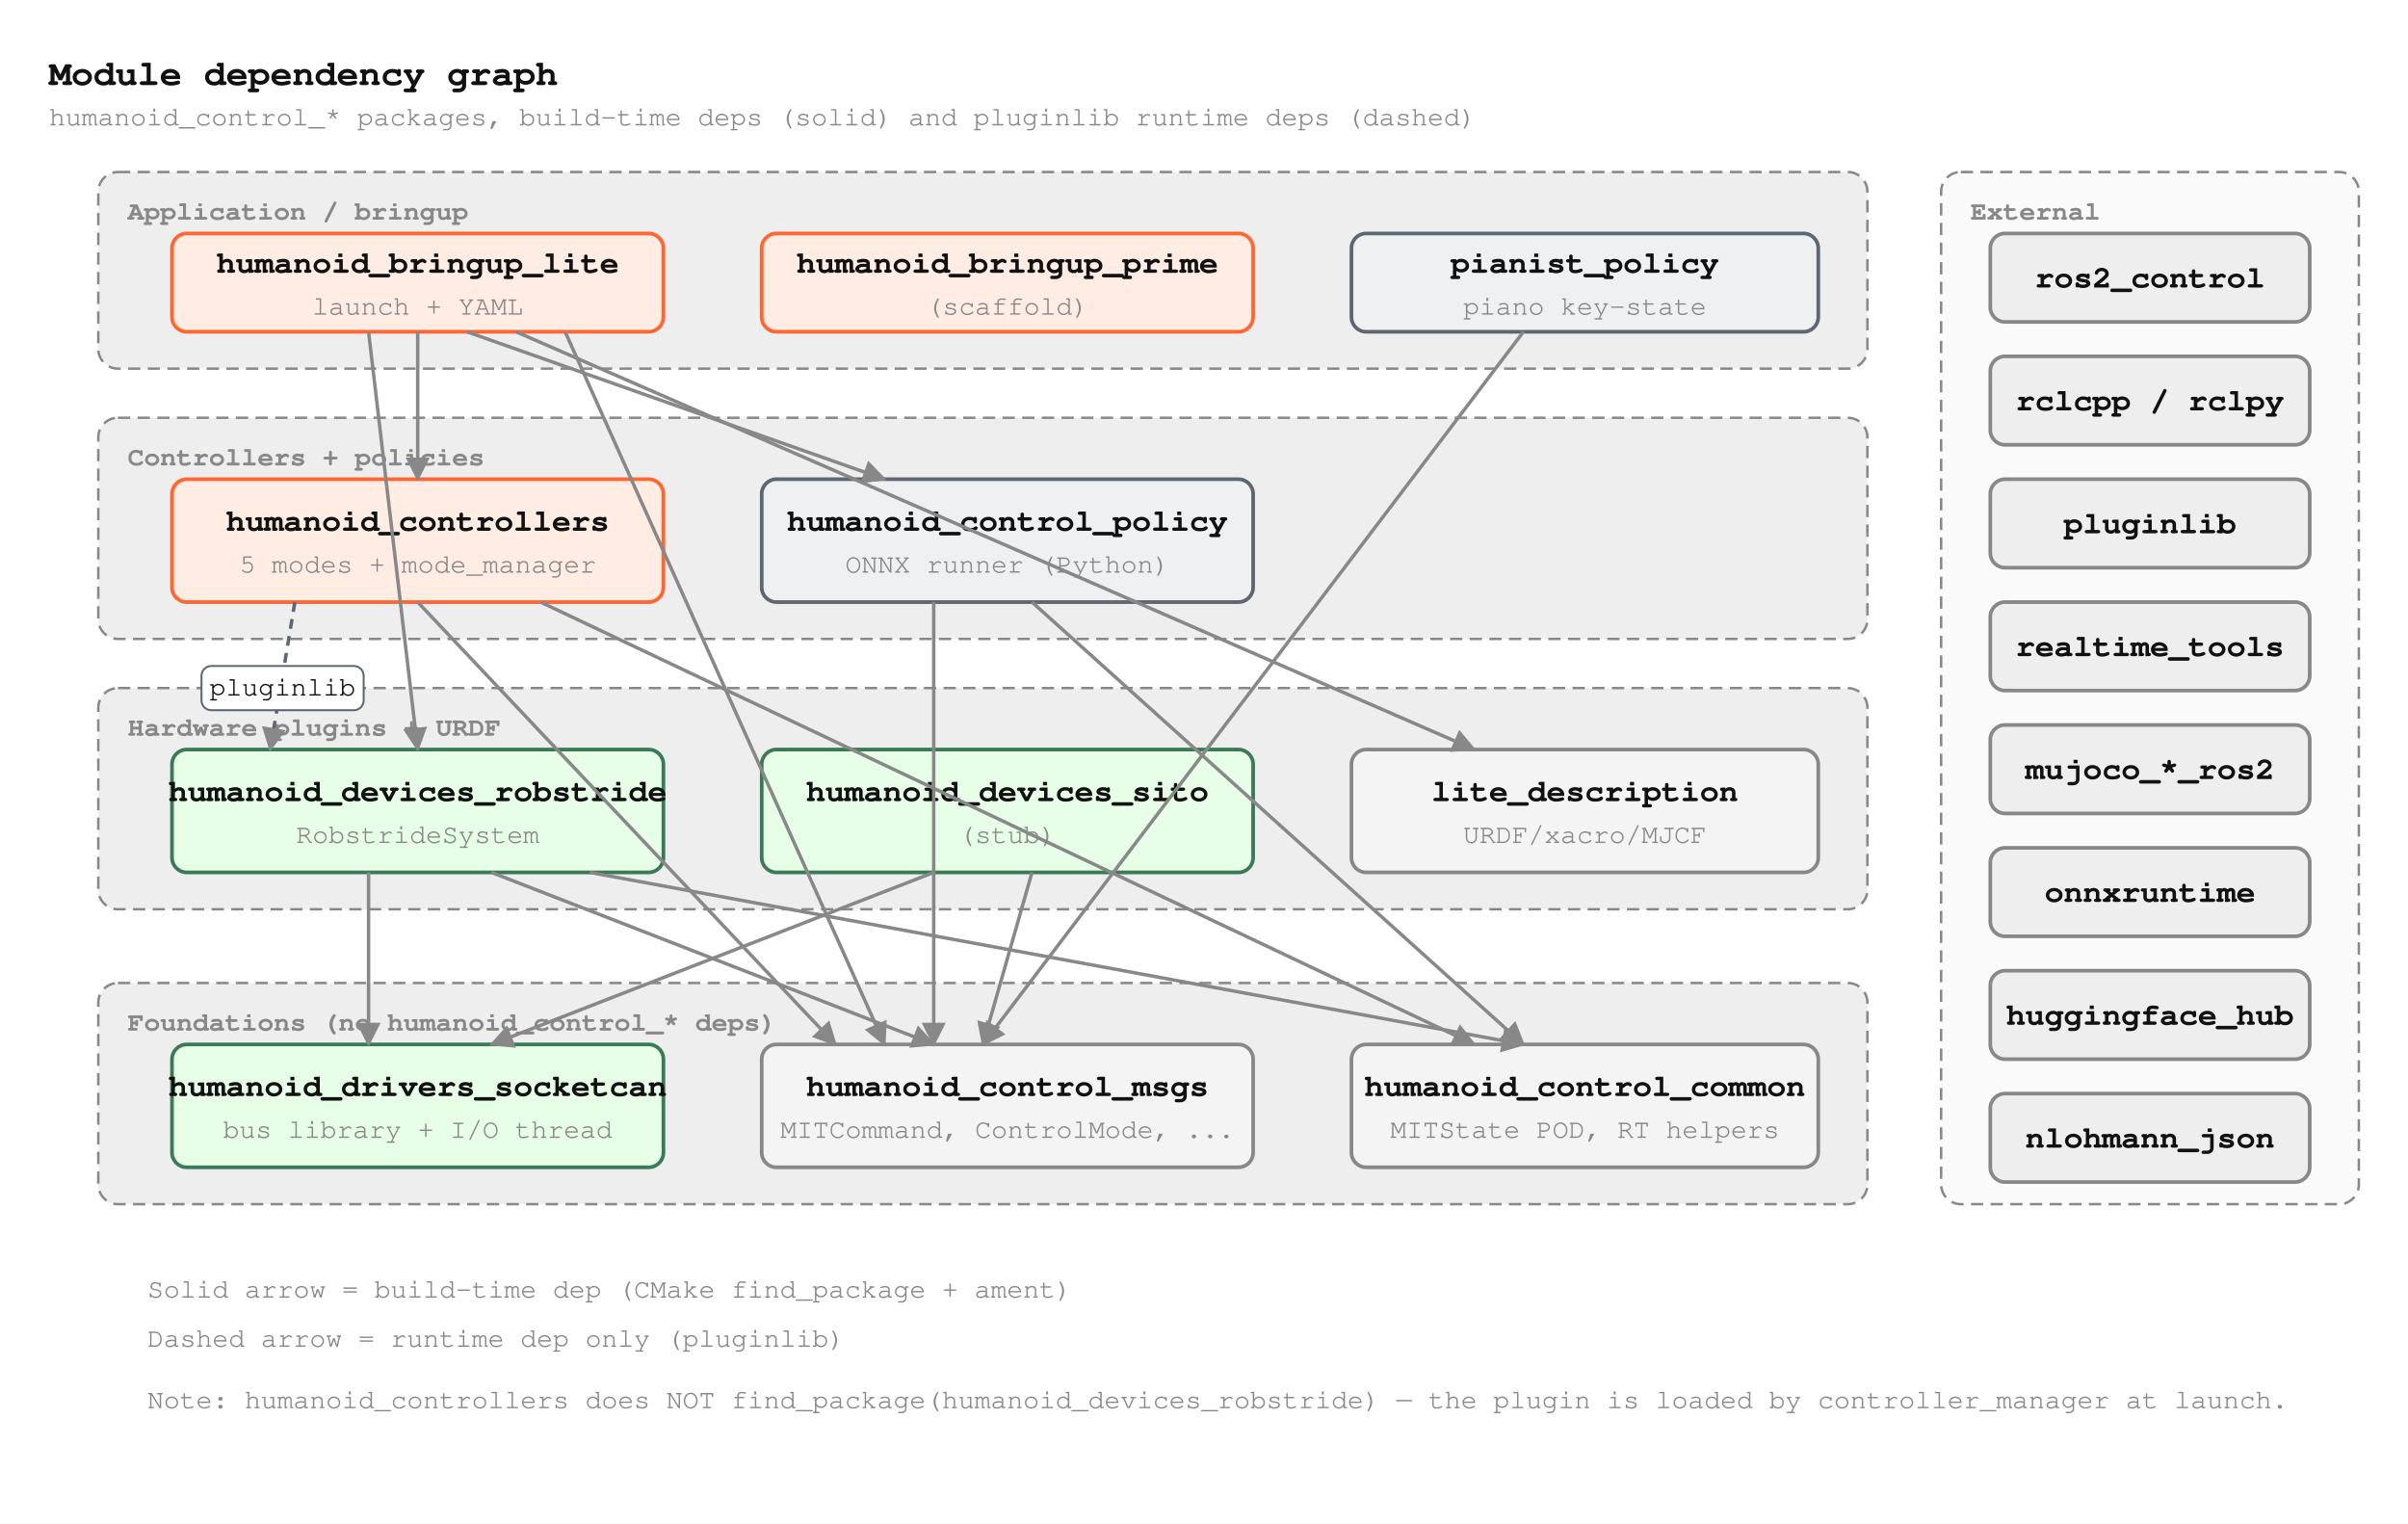
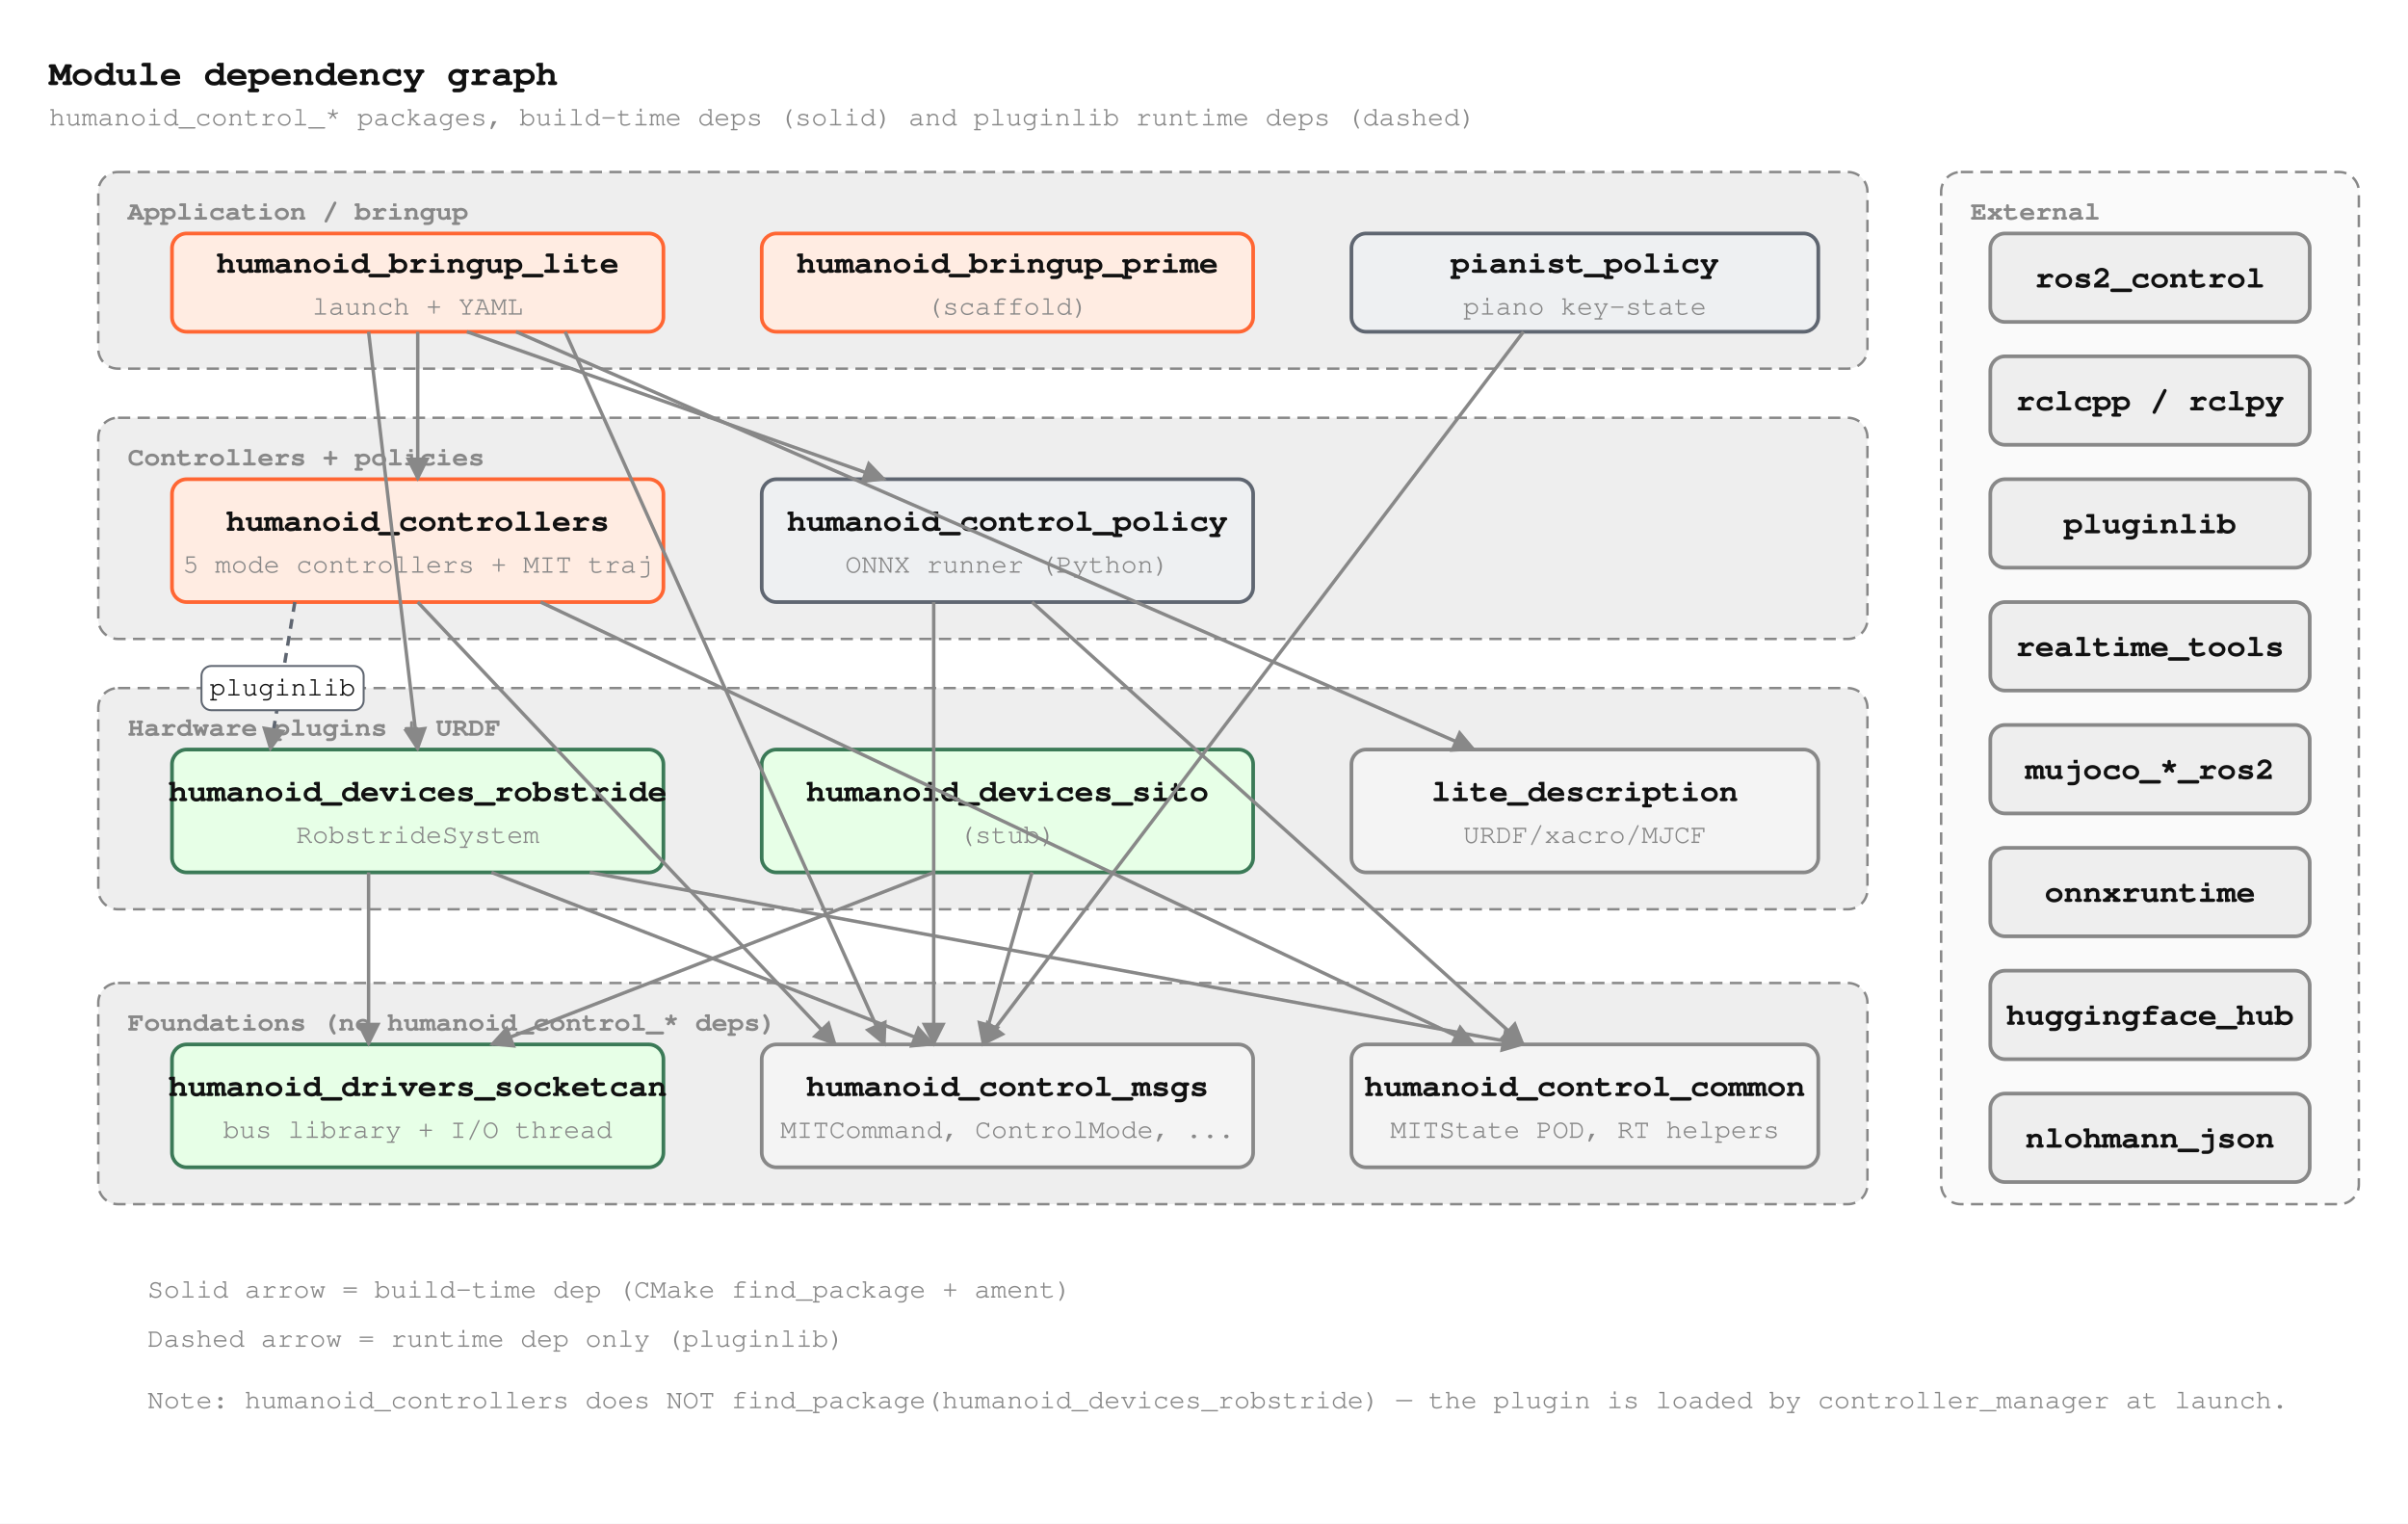
<svg xmlns="http://www.w3.org/2000/svg" viewBox="0 0 980 620" width="980" height="620" font-family="ui-monospace, Menlo, Consolas, Courier, monospace" font-size="13" fill="#111111" text-rendering="geometricPrecision">
  <defs>
    <marker id="arrow" viewBox="0 0 10 10" refX="9" refY="5" markerWidth="7" markerHeight="7" orient="auto-start-reverse">
      <path d="M 0 0 L 10 5 L 0 10 z" fill="#111111" />
    </marker>
    <marker id="arrow-grey" viewBox="0 0 10 10" refX="9" refY="5" markerWidth="7" markerHeight="7" orient="auto-start-reverse">
      <path d="M 0 0 L 10 5 L 0 10 z" fill="#888888" />
    </marker>
  </defs>
  <rect width="100%" height="100%" fill="white" />
  <text x="20" y="30" font-size="15" font-weight="700" text-anchor="start" fill="#111111" dominant-baseline="middle">Module dependency graph</text>
  <text x="20" y="48" font-size="11" font-weight="400" text-anchor="start" fill="#888888" dominant-baseline="middle">humanoid_control_* packages, build-time deps (solid) and pluginlib runtime deps (dashed)</text>
  <rect x="40" y="70" width="720" height="80" rx="8" ry="8" fill="#EEEEEE" stroke="#888888" stroke-width="1" stroke-dasharray="5 3" />
  <text x="52" y="86" font-size="11" font-weight="600" text-anchor="start" fill="#888888" dominant-baseline="middle">Application / bringup</text>
  <rect x="40" y="170" width="720" height="90" rx="8" ry="8" fill="#EEEEEE" stroke="#888888" stroke-width="1" stroke-dasharray="5 3" />
  <text x="52" y="186" font-size="11" font-weight="600" text-anchor="start" fill="#888888" dominant-baseline="middle">Controllers + policies</text>
  <rect x="40" y="280" width="720" height="90" rx="8" ry="8" fill="#EEEEEE" stroke="#888888" stroke-width="1" stroke-dasharray="5 3" />
  <text x="52" y="296" font-size="11" font-weight="600" text-anchor="start" fill="#888888" dominant-baseline="middle">Hardware plugins + URDF</text>
  <rect x="40" y="400" width="720" height="90" rx="8" ry="8" fill="#EEEEEE" stroke="#888888" stroke-width="1" stroke-dasharray="5 3" />
  <text x="52" y="416" font-size="11" font-weight="600" text-anchor="start" fill="#888888" dominant-baseline="middle">Foundations (no humanoid_control_* deps)</text>
  <rect x="790" y="70" width="170" height="420" rx="8" ry="8" fill="#FAFAFA" stroke="#888888" stroke-width="1" stroke-dasharray="5 3" />
  <text x="802" y="86" font-size="11" font-weight="600" text-anchor="start" fill="#888888" dominant-baseline="middle">External</text>
  <rect x="70" y="95" width="200" height="40" rx="6" ry="6" fill="#ffece2" stroke="#ff6633" stroke-width="1.5" />
  <text x="170" y="107" font-size="13" font-weight="600" text-anchor="middle" fill="#111111" dominant-baseline="middle">humanoid_bringup_lite</text>
  <text x="170" y="125" font-size="11" font-weight="400" text-anchor="middle" fill="#888888" dominant-baseline="middle">launch + YAML</text>
  <rect x="310" y="95" width="200" height="40" rx="6" ry="6" fill="#ffece2" stroke="#ff6633" stroke-width="1.5" />
  <text x="410" y="107" font-size="13" font-weight="600" text-anchor="middle" fill="#111111" dominant-baseline="middle">humanoid_bringup_prime</text>
  <text x="410" y="125" font-size="11" font-weight="400" text-anchor="middle" fill="#888888" dominant-baseline="middle">(scaffold)</text>
  <rect x="550" y="95" width="190" height="40" rx="6" ry="6" fill="#eef0f2" stroke="#5f6671" stroke-width="1.5" />
  <text x="645" y="107" font-size="13" font-weight="600" text-anchor="middle" fill="#111111" dominant-baseline="middle">pianist_policy</text>
  <text x="645" y="125" font-size="11" font-weight="400" text-anchor="middle" fill="#888888" dominant-baseline="middle">piano key-state</text>
  <rect x="70" y="195" width="200" height="50" rx="6" ry="6" fill="#ffece2" stroke="#ff6633" stroke-width="1.5" />
  <text x="170" y="212" font-size="13" font-weight="600" text-anchor="middle" fill="#111111" dominant-baseline="middle">humanoid_controllers</text>
-   <text x="170" y="230" font-size="11" font-weight="400" text-anchor="middle" fill="#888888" dominant-baseline="middle">5 modes + mode_manager</text>
+   <text x="170" y="230" font-size="11" font-weight="400" text-anchor="middle" fill="#888888" dominant-baseline="middle">5 mode controllers + MIT traj</text>
  <rect x="310" y="195" width="200" height="50" rx="6" ry="6" fill="#eef0f2" stroke="#5f6671" stroke-width="1.5" />
  <text x="410" y="212" font-size="13" font-weight="600" text-anchor="middle" fill="#111111" dominant-baseline="middle">humanoid_control_policy</text>
  <text x="410" y="230" font-size="11" font-weight="400" text-anchor="middle" fill="#888888" dominant-baseline="middle">ONNX runner (Python)</text>
  <rect x="70" y="305" width="200" height="50" rx="6" ry="6" fill="#E7FFE7" stroke="#3B7A57" stroke-width="1.5" />
  <text x="170" y="322" font-size="13" font-weight="600" text-anchor="middle" fill="#111111" dominant-baseline="middle">humanoid_devices_robstride</text>
  <text x="170" y="340" font-size="11" font-weight="400" text-anchor="middle" fill="#888888" dominant-baseline="middle">RobstrideSystem</text>
  <rect x="310" y="305" width="200" height="50" rx="6" ry="6" fill="#E7FFE7" stroke="#3B7A57" stroke-width="1.5" />
  <text x="410" y="322" font-size="13" font-weight="600" text-anchor="middle" fill="#111111" dominant-baseline="middle">humanoid_devices_sito</text>
  <text x="410" y="340" font-size="11" font-weight="400" text-anchor="middle" fill="#888888" dominant-baseline="middle">(stub)</text>
  <rect x="550" y="305" width="190" height="50" rx="6" ry="6" fill="#F4F4F4" stroke="#888888" stroke-width="1.5" />
  <text x="645" y="322" font-size="13" font-weight="600" text-anchor="middle" fill="#111111" dominant-baseline="middle">lite_description</text>
  <text x="645" y="340" font-size="11" font-weight="400" text-anchor="middle" fill="#888888" dominant-baseline="middle">URDF/xacro/MJCF</text>
  <rect x="70" y="425" width="200" height="50" rx="6" ry="6" fill="#E7FFE7" stroke="#3B7A57" stroke-width="1.5" />
  <text x="170" y="442" font-size="13" font-weight="600" text-anchor="middle" fill="#111111" dominant-baseline="middle">humanoid_drivers_socketcan</text>
  <text x="170" y="460" font-size="11" font-weight="400" text-anchor="middle" fill="#888888" dominant-baseline="middle">bus library + I/O thread</text>
  <rect x="310" y="425" width="200" height="50" rx="6" ry="6" fill="#F4F4F4" stroke="#888888" stroke-width="1.5" />
  <text x="410" y="442" font-size="13" font-weight="600" text-anchor="middle" fill="#111111" dominant-baseline="middle">humanoid_control_msgs</text>
  <text x="410" y="460" font-size="11" font-weight="400" text-anchor="middle" fill="#888888" dominant-baseline="middle">MITCommand, ControlMode, ...</text>
  <rect x="550" y="425" width="190" height="50" rx="6" ry="6" fill="#F4F4F4" stroke="#888888" stroke-width="1.5" />
  <text x="645" y="442" font-size="13" font-weight="600" text-anchor="middle" fill="#111111" dominant-baseline="middle">humanoid_control_common</text>
  <text x="645" y="460" font-size="11" font-weight="400" text-anchor="middle" fill="#888888" dominant-baseline="middle">MITState POD, RT helpers</text>
  <rect x="810" y="95" width="130" height="36" rx="6" ry="6" fill="#EEEEEE" stroke="#888888" stroke-width="1.5" />
  <text x="875" y="113" font-size="13" font-weight="600" text-anchor="middle" fill="#111111" dominant-baseline="middle">ros2_control</text>
  <rect x="810" y="145" width="130" height="36" rx="6" ry="6" fill="#EEEEEE" stroke="#888888" stroke-width="1.5" />
  <text x="875" y="163" font-size="13" font-weight="600" text-anchor="middle" fill="#111111" dominant-baseline="middle">rclcpp / rclpy</text>
  <rect x="810" y="195" width="130" height="36" rx="6" ry="6" fill="#EEEEEE" stroke="#888888" stroke-width="1.5" />
  <text x="875" y="213" font-size="13" font-weight="600" text-anchor="middle" fill="#111111" dominant-baseline="middle">pluginlib</text>
  <rect x="810" y="245" width="130" height="36" rx="6" ry="6" fill="#EEEEEE" stroke="#888888" stroke-width="1.5" />
  <text x="875" y="263" font-size="13" font-weight="600" text-anchor="middle" fill="#111111" dominant-baseline="middle">realtime_tools</text>
  <rect x="810" y="295" width="130" height="36" rx="6" ry="6" fill="#EEEEEE" stroke="#888888" stroke-width="1.5" />
  <text x="875" y="313" font-size="13" font-weight="600" text-anchor="middle" fill="#111111" dominant-baseline="middle">mujoco_*_ros2</text>
  <rect x="810" y="345" width="130" height="36" rx="6" ry="6" fill="#EEEEEE" stroke="#888888" stroke-width="1.5" />
  <text x="875" y="363" font-size="13" font-weight="600" text-anchor="middle" fill="#111111" dominant-baseline="middle">onnxruntime</text>
  <rect x="810" y="395" width="130" height="36" rx="6" ry="6" fill="#EEEEEE" stroke="#888888" stroke-width="1.5" />
  <text x="875" y="413" font-size="13" font-weight="600" text-anchor="middle" fill="#111111" dominant-baseline="middle">huggingface_hub</text>
  <rect x="810" y="445" width="130" height="36" rx="6" ry="6" fill="#EEEEEE" stroke="#888888" stroke-width="1.5" />
  <text x="875" y="463" font-size="13" font-weight="600" text-anchor="middle" fill="#111111" dominant-baseline="middle">nlohmann_json</text>
  <line x1="170" y1="135" x2="170" y2="195" stroke="#888888" stroke-width="1.4" marker-end="url(#arrow-grey)" />
  <line x1="190" y1="135" x2="360" y2="195" stroke="#888888" stroke-width="1.4" marker-end="url(#arrow-grey)" />
  <line x1="150" y1="135" x2="170" y2="305" stroke="#888888" stroke-width="1.4" marker-end="url(#arrow-grey)" />
  <line x1="210" y1="135" x2="600" y2="305" stroke="#888888" stroke-width="1.4" marker-end="url(#arrow-grey)" />
  <line x1="230" y1="135" x2="360" y2="425" stroke="#888888" stroke-width="1.4" marker-end="url(#arrow-grey)" />
  <line x1="620" y1="135" x2="400" y2="425" stroke="#888888" stroke-width="1.4" marker-end="url(#arrow-grey)" />
  <line x1="380" y1="245" x2="380" y2="425" stroke="#888888" stroke-width="1.4" marker-end="url(#arrow-grey)" />
  <line x1="420" y1="245" x2="620" y2="425" stroke="#888888" stroke-width="1.4" marker-end="url(#arrow-grey)" />
  <line x1="170" y1="245" x2="340" y2="425" stroke="#888888" stroke-width="1.4" marker-end="url(#arrow-grey)" />
  <line x1="220" y1="245" x2="600" y2="425" stroke="#888888" stroke-width="1.4" marker-end="url(#arrow-grey)" />
  <line x1="150" y1="355" x2="150" y2="425" stroke="#888888" stroke-width="1.4" marker-end="url(#arrow-grey)" />
  <line x1="200" y1="355" x2="380" y2="425" stroke="#888888" stroke-width="1.4" marker-end="url(#arrow-grey)" />
  <line x1="240" y1="355" x2="620" y2="425" stroke="#888888" stroke-width="1.4" marker-end="url(#arrow-grey)" />
  <line x1="380" y1="355" x2="200" y2="425" stroke="#888888" stroke-width="1.4" marker-end="url(#arrow-grey)" />
  <line x1="420" y1="355" x2="400" y2="425" stroke="#888888" stroke-width="1.4" marker-end="url(#arrow-grey)" />
  <line x1="120" y1="245" x2="110" y2="305" stroke="#5f6671" stroke-width="1.4" stroke-dasharray="4 3" marker-end="url(#arrow-grey)" />
  <rect x="82" y="271" width="66" height="18" rx="4" ry="4" fill="white" stroke="#5f6671" stroke-width="0.8" />
  <text x="115" y="280" font-size="11" font-weight="400" text-anchor="middle" fill="#111111" dominant-baseline="middle">pluginlib</text>
  <text x="60" y="525" font-size="11" font-weight="400" text-anchor="start" fill="#888888" dominant-baseline="middle">Solid arrow = build-time dep (CMake find_package + ament)</text>
  <text x="60" y="545" font-size="11" font-weight="400" text-anchor="start" fill="#888888" dominant-baseline="middle">Dashed arrow = runtime dep only (pluginlib)</text>
  <text x="60" y="570" font-size="11" font-weight="400" text-anchor="start" fill="#888888" dominant-baseline="middle">Note: humanoid_controllers does NOT find_package(humanoid_devices_robstride) — the plugin is loaded by controller_manager at launch.</text>
</svg>
